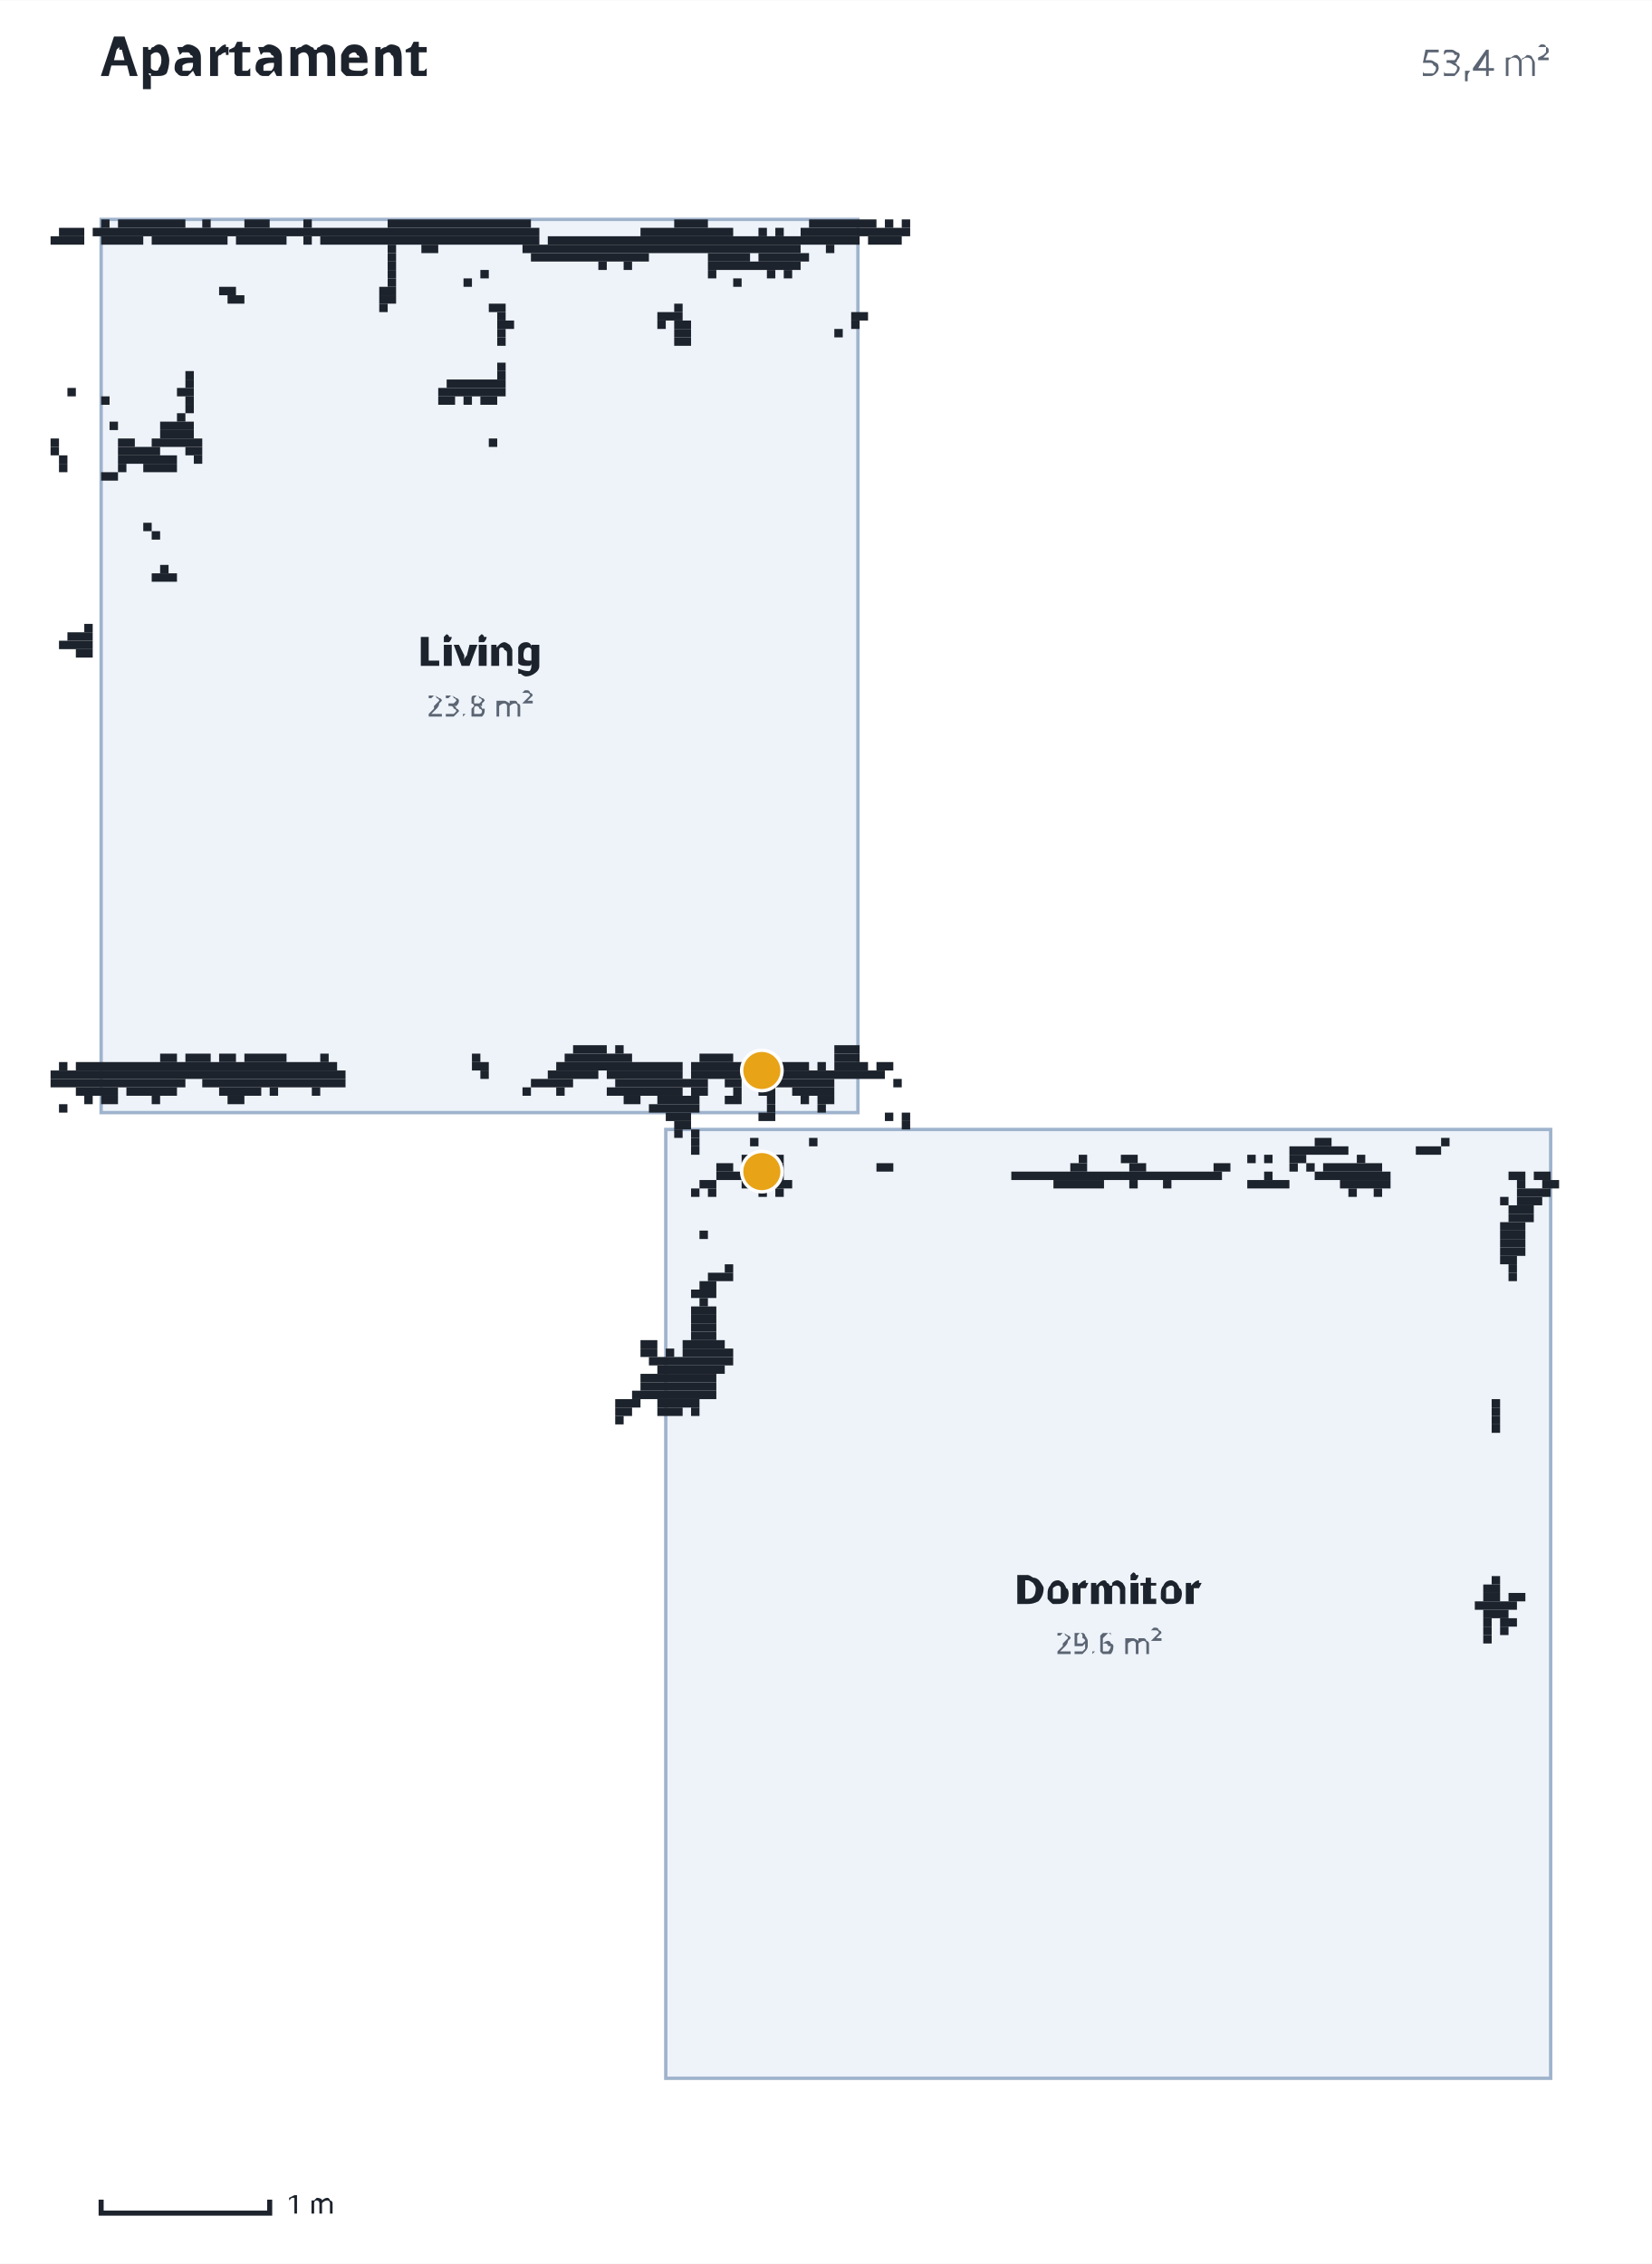
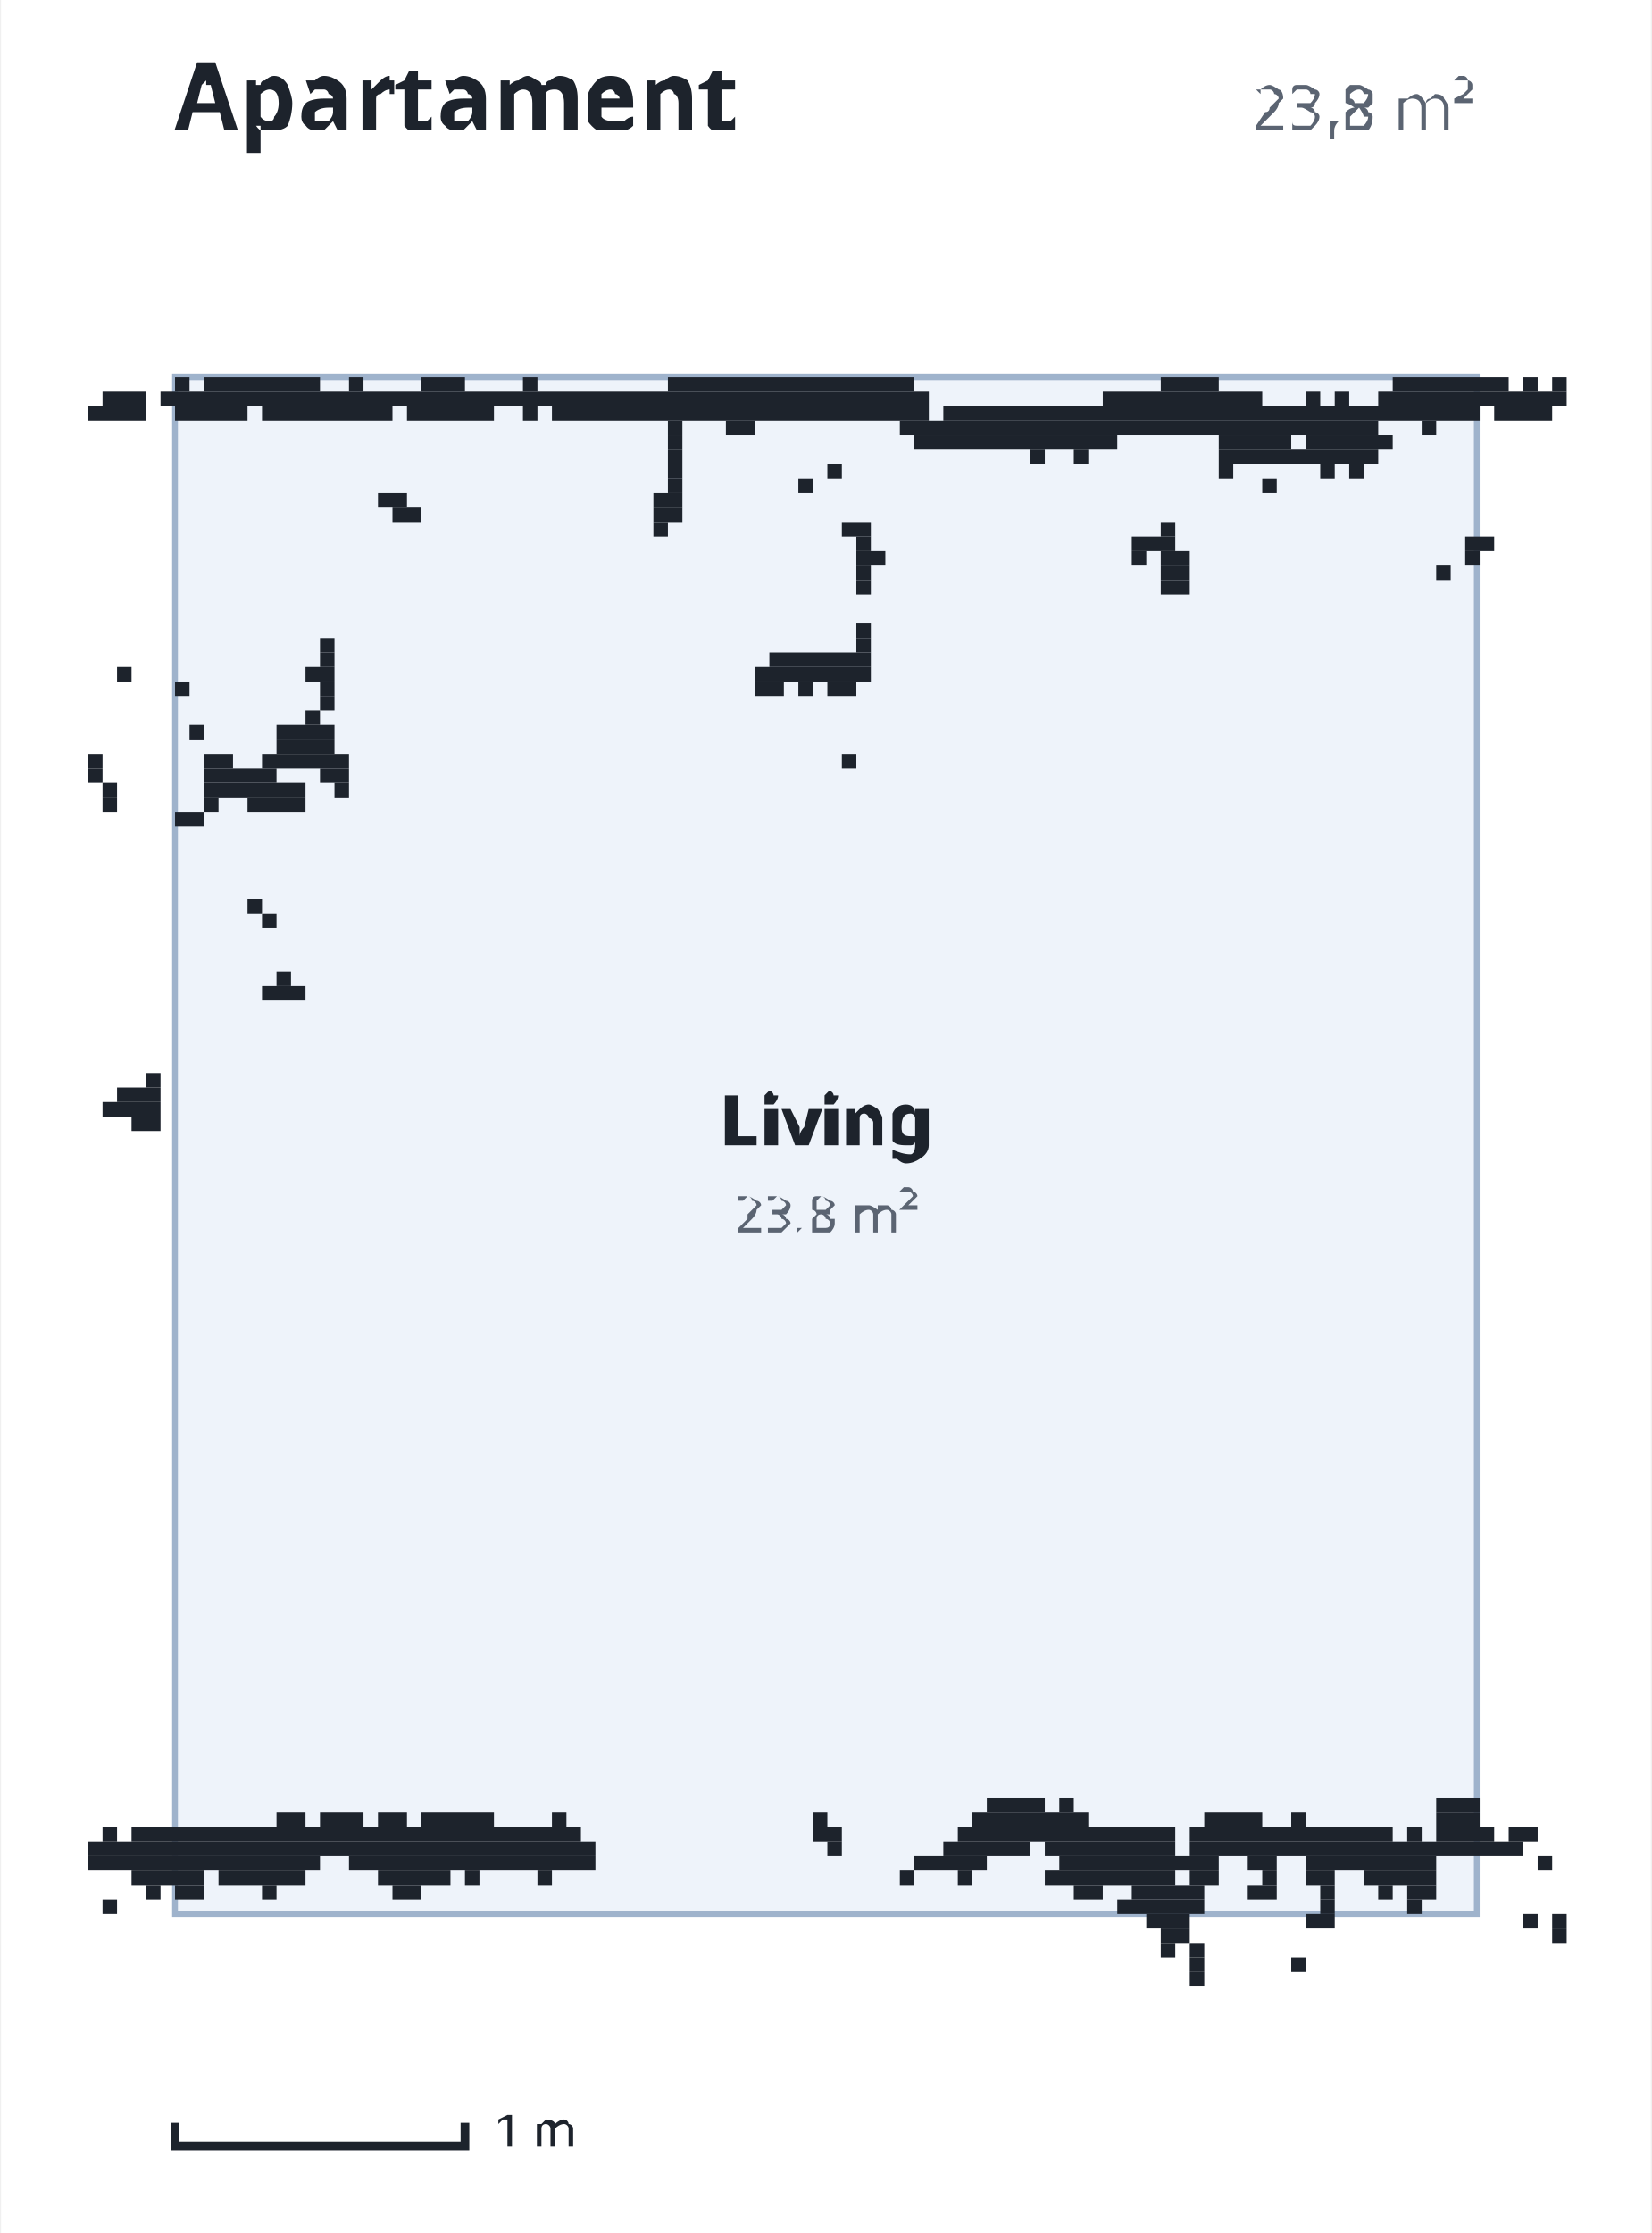
- <svg xmlns="http://www.w3.org/2000/svg" viewBox="-3.02 -10.75 9.8 13.43" width="979" height="1342" font-family="system-ui, Segoe UI, sans-serif">
-   <rect x="-3.02" y="-10.75" width="9.8" height="13.43" fill="#ffffff" />
+ <svg xmlns="http://www.w3.org/2000/svg" viewBox="-3.02 -10.75 5.69 7.7" width="569" height="769" font-family="system-ui, Segoe UI, sans-serif">
+   <rect x="-3.02" y="-10.75" width="5.69" height="7.7" fill="#ffffff" />
  <text x="-2.42" y="-10.3" font-size="0.32" font-weight="600" fill="#1d232c">Apartament</text>
-   <text x="6.18" y="-10.3" font-size="0.22" fill="#5b6472" text-anchor="end">53,4 m²</text>
+   <text x="2.07" y="-10.3" font-size="0.22" fill="#5b6472" text-anchor="end">23,8 m²</text>
  <g id="rooms" fill="#eef3fa" stroke="#9fb3cc" stroke-width="0.02">
-     <rect data-room="dormitor" x="0.93" y="-4.05" width="5.25" height="5.63" />
    <rect data-room="living" x="-2.42" y="-9.45" width="4.49" height="5.3" />
  </g>
  <g id="walls" fill="#1d232c">
-     <rect x="1.78" y="-4" width="0.05" height="0.05" />
-     <rect x="4.78" y="-4" width="0.1" height="0.05" />
-     <rect x="5.53" y="-4" width="0.05" height="0.05" />
-     <rect x="4.63" y="-3.95" width="0.35" height="0.05" />
-     <rect x="5.38" y="-3.95" width="0.15" height="0.05" />
-     <rect x="1.38" y="-3.9" width="0.1" height="0.05" />
-     <rect x="1.58" y="-3.9" width="0.05" height="0.05" />
-     <rect x="3.38" y="-3.9" width="0.05" height="0.05" />
-     <rect x="3.63" y="-3.9" width="0.1" height="0.05" />
-     <rect x="4.38" y="-3.9" width="0.05" height="0.05" />
-     <rect x="4.48" y="-3.9" width="0.05" height="0.05" />
-     <rect x="4.63" y="-3.9" width="0.1" height="0.05" />
-     <rect x="5.03" y="-3.9" width="0.05" height="0.05" />
-     <rect x="1.23" y="-3.85" width="0.1" height="0.05" />
-     <rect x="1.38" y="-3.85" width="0.15" height="0.05" />
-     <rect x="1.58" y="-3.85" width="0.05" height="0.05" />
-     <rect x="2.18" y="-3.85" width="0.1" height="0.05" />
-     <rect x="3.33" y="-3.85" width="0.1" height="0.05" />
-     <rect x="3.68" y="-3.85" width="0.1" height="0.05" />
-     <rect x="4.18" y="-3.85" width="0.1" height="0.05" />
-     <rect x="4.63" y="-3.85" width="0.05" height="0.05" />
-     <rect x="4.73" y="-3.85" width="0.05" height="0.05" />
-     <rect x="4.83" y="-3.85" width="0.35" height="0.05" />
-     <rect x="1.23" y="-3.8" width="0.4" height="0.05" />
-     <rect x="2.98" y="-3.8" width="1.25" height="0.05" />
-     <rect x="4.48" y="-3.8" width="0.05" height="0.05" />
-     <rect x="4.78" y="-3.8" width="0.45" height="0.05" />
-     <rect x="5.93" y="-3.8" width="0.1" height="0.05" />
-     <rect x="6.08" y="-3.8" width="0.1" height="0.05" />
-     <rect x="1.13" y="-3.75" width="0.1" height="0.05" />
-     <rect x="1.38" y="-3.75" width="0.3" height="0.05" />
-     <rect x="3.23" y="-3.75" width="0.3" height="0.05" />
-     <rect x="3.68" y="-3.75" width="0.05" height="0.05" />
-     <rect x="3.88" y="-3.75" width="0.05" height="0.05" />
-     <rect x="4.38" y="-3.75" width="0.25" height="0.05" />
-     <rect x="4.93" y="-3.75" width="0.3" height="0.05" />
-     <rect x="5.98" y="-3.75" width="0.05" height="0.05" />
-     <rect x="6.13" y="-3.75" width="0.1" height="0.05" />
-     <rect x="1.08" y="-3.7" width="0.05" height="0.05" />
-     <rect x="1.18" y="-3.7" width="0.05" height="0.05" />
-     <rect x="1.48" y="-3.7" width="0.05" height="0.05" />
-     <rect x="1.58" y="-3.7" width="0.05" height="0.05" />
-     <rect x="4.98" y="-3.7" width="0.05" height="0.05" />
-     <rect x="5.13" y="-3.7" width="0.05" height="0.05" />
-     <rect x="5.98" y="-3.7" width="0.2" height="0.05" />
-     <rect x="5.88" y="-3.65" width="0.05" height="0.05" />
-     <rect x="5.98" y="-3.65" width="0.15" height="0.05" />
-     <rect x="5.93" y="-3.6" width="0.15" height="0.05" />
-     <rect x="5.93" y="-3.55" width="0.15" height="0.05" />
-     <rect x="5.88" y="-3.5" width="0.15" height="0.05" />
-     <rect x="1.13" y="-3.45" width="0.05" height="0.05" />
-     <rect x="5.88" y="-3.45" width="0.15" height="0.05" />
-     <rect x="5.88" y="-3.4" width="0.15" height="0.05" />
-     <rect x="5.88" y="-3.35" width="0.15" height="0.05" />
-     <rect x="5.88" y="-3.3" width="0.1" height="0.05" />
-     <rect x="1.28" y="-3.25" width="0.05" height="0.05" />
-     <rect x="5.93" y="-3.25" width="0.05" height="0.05" />
-     <rect x="1.18" y="-3.2" width="0.15" height="0.05" />
-     <rect x="5.93" y="-3.2" width="0.05" height="0.05" />
-     <rect x="1.13" y="-3.15" width="0.1" height="0.05" />
-     <rect x="1.08" y="-3.1" width="0.15" height="0.05" />
-     <rect x="1.13" y="-3.05" width="0.05" height="0.05" />
-     <rect x="1.08" y="-3" width="0.15" height="0.05" />
-     <rect x="1.08" y="-2.95" width="0.15" height="0.05" />
-     <rect x="1.08" y="-2.9" width="0.15" height="0.05" />
-     <rect x="1.08" y="-2.85" width="0.15" height="0.05" />
-     <rect x="0.78" y="-2.8" width="0.1" height="0.05" />
-     <rect x="1.03" y="-2.8" width="0.25" height="0.05" />
-     <rect x="0.78" y="-2.75" width="0.1" height="0.05" />
-     <rect x="0.93" y="-2.75" width="0.05" height="0.05" />
-     <rect x="1.03" y="-2.75" width="0.3" height="0.05" />
-     <rect x="0.83" y="-2.7" width="0.5" height="0.05" />
-     <rect x="0.88" y="-2.65" width="0.4" height="0.05" />
-     <rect x="0.78" y="-2.6" width="0.45" height="0.05" />
-     <rect x="0.78" y="-2.55" width="0.45" height="0.05" />
-     <rect x="0.73" y="-2.5" width="0.5" height="0.05" />
-     <rect x="0.63" y="-2.45" width="0.15" height="0.05" />
-     <rect x="0.88" y="-2.45" width="0.25" height="0.05" />
-     <rect x="5.83" y="-2.45" width="0.05" height="0.05" />
-     <rect x="0.63" y="-2.4" width="0.1" height="0.05" />
-     <rect x="0.88" y="-2.4" width="0.15" height="0.05" />
-     <rect x="1.08" y="-2.4" width="0.05" height="0.05" />
-     <rect x="5.83" y="-2.4" width="0.05" height="0.05" />
-     <rect x="0.63" y="-2.35" width="0.05" height="0.05" />
-     <rect x="5.83" y="-2.35" width="0.05" height="0.05" />
-     <rect x="5.83" y="-2.3" width="0.05" height="0.05" />
-     <rect x="5.83" y="-1.4" width="0.05" height="0.05" />
-     <rect x="5.78" y="-1.35" width="0.1" height="0.05" />
-     <rect x="5.78" y="-1.3" width="0.1" height="0.05" />
-     <rect x="5.93" y="-1.3" width="0.1" height="0.05" />
-     <rect x="5.73" y="-1.25" width="0.25" height="0.05" />
-     <rect x="5.78" y="-1.2" width="0.15" height="0.05" />
-     <rect x="5.78" y="-1.15" width="0.05" height="0.05" />
-     <rect x="5.88" y="-1.15" width="0.1" height="0.05" />
-     <rect x="5.78" y="-1.1" width="0.05" height="0.05" />
-     <rect x="5.88" y="-1.1" width="0.05" height="0.05" />
-     <rect x="5.78" y="-1.05" width="0.05" height="0.05" />
    <rect x="-2.42" y="-9.45" width="0.05" height="0.05" />
    <rect x="-2.32" y="-9.45" width="0.4" height="0.05" />
    <rect x="-1.82" y="-9.45" width="0.05" height="0.05" />
    <rect x="-1.57" y="-9.45" width="0.15" height="0.05" />
    <rect x="-1.22" y="-9.45" width="0.05" height="0.05" />
    <rect x="-0.72" y="-9.45" width="0.85" height="0.05" />
    <rect x="0.98" y="-9.45" width="0.2" height="0.05" />
    <rect x="1.78" y="-9.45" width="0.4" height="0.05" />
    <rect x="2.23" y="-9.45" width="0.05" height="0.05" />
    <rect x="2.33" y="-9.45" width="0.05" height="0.05" />
    <rect x="-2.67" y="-9.4" width="0.15" height="0.05" />
    <rect x="-2.47" y="-9.4" width="2.65" height="0.05" />
    <rect x="0.78" y="-9.4" width="0.55" height="0.05" />
    <rect x="1.48" y="-9.4" width="0.05" height="0.05" />
    <rect x="1.58" y="-9.4" width="0.05" height="0.05" />
    <rect x="1.73" y="-9.4" width="0.65" height="0.05" />
    <rect x="-2.72" y="-9.35" width="0.2" height="0.05" />
    <rect x="-2.42" y="-9.35" width="0.25" height="0.05" />
    <rect x="-2.12" y="-9.35" width="0.45" height="0.05" />
    <rect x="-1.62" y="-9.35" width="0.3" height="0.05" />
    <rect x="-1.22" y="-9.35" width="0.05" height="0.05" />
    <rect x="-1.12" y="-9.35" width="1.3" height="0.05" />
    <rect x="0.23" y="-9.35" width="1.85" height="0.05" />
    <rect x="2.13" y="-9.35" width="0.2" height="0.05" />
    <rect x="-0.72" y="-9.3" width="0.05" height="0.05" />
    <rect x="-0.52" y="-9.3" width="0.1" height="0.05" />
    <rect x="0.08" y="-9.3" width="1.65" height="0.05" />
    <rect x="1.88" y="-9.3" width="0.05" height="0.05" />
    <rect x="-0.72" y="-9.25" width="0.05" height="0.05" />
    <rect x="0.13" y="-9.25" width="0.7" height="0.05" />
    <rect x="1.18" y="-9.25" width="0.25" height="0.05" />
    <rect x="1.48" y="-9.25" width="0.3" height="0.05" />
    <rect x="-0.72" y="-9.2" width="0.05" height="0.05" />
    <rect x="0.53" y="-9.2" width="0.05" height="0.05" />
    <rect x="0.68" y="-9.2" width="0.05" height="0.05" />
    <rect x="1.18" y="-9.2" width="0.55" height="0.05" />
    <rect x="-0.72" y="-9.15" width="0.05" height="0.05" />
    <rect x="-0.17" y="-9.15" width="0.05" height="0.05" />
    <rect x="1.18" y="-9.15" width="0.05" height="0.05" />
    <rect x="1.53" y="-9.15" width="0.05" height="0.05" />
    <rect x="1.63" y="-9.15" width="0.05" height="0.05" />
    <rect x="-0.72" y="-9.1" width="0.05" height="0.05" />
    <rect x="-0.27" y="-9.1" width="0.05" height="0.05" />
    <rect x="1.33" y="-9.1" width="0.05" height="0.05" />
    <rect x="-1.72" y="-9.05" width="0.1" height="0.05" />
    <rect x="-0.77" y="-9.05" width="0.1" height="0.05" />
    <rect x="-1.67" y="-9" width="0.1" height="0.05" />
    <rect x="-0.77" y="-9" width="0.1" height="0.05" />
    <rect x="-0.77" y="-8.95" width="0.05" height="0.05" />
    <rect x="-0.12" y="-8.95" width="0.1" height="0.05" />
    <rect x="0.98" y="-8.95" width="0.05" height="0.05" />
    <rect x="-0.07" y="-8.9" width="0.05" height="0.05" />
    <rect x="0.88" y="-8.9" width="0.15" height="0.05" />
    <rect x="2.03" y="-8.9" width="0.1" height="0.05" />
    <rect x="-0.07" y="-8.85" width="0.1" height="0.05" />
    <rect x="0.88" y="-8.85" width="0.05" height="0.05" />
    <rect x="0.98" y="-8.85" width="0.1" height="0.05" />
    <rect x="2.03" y="-8.85" width="0.05" height="0.05" />
    <rect x="-0.07" y="-8.8" width="0.05" height="0.05" />
    <rect x="0.98" y="-8.8" width="0.1" height="0.05" />
    <rect x="1.93" y="-8.8" width="0.05" height="0.05" />
    <rect x="-0.07" y="-8.75" width="0.05" height="0.05" />
    <rect x="0.98" y="-8.75" width="0.1" height="0.05" />
    <rect x="-0.07" y="-8.6" width="0.05" height="0.05" />
    <rect x="-1.92" y="-8.55" width="0.05" height="0.05" />
    <rect x="-0.07" y="-8.55" width="0.05" height="0.05" />
    <rect x="-1.92" y="-8.5" width="0.05" height="0.05" />
    <rect x="-0.37" y="-8.5" width="0.35" height="0.05" />
    <rect x="-2.62" y="-8.45" width="0.05" height="0.05" />
    <rect x="-1.97" y="-8.45" width="0.1" height="0.05" />
    <rect x="-0.42" y="-8.45" width="0.4" height="0.05" />
    <rect x="-2.42" y="-8.4" width="0.05" height="0.05" />
    <rect x="-1.92" y="-8.4" width="0.05" height="0.05" />
    <rect x="-0.42" y="-8.4" width="0.1" height="0.05" />
    <rect x="-0.27" y="-8.4" width="0.05" height="0.05" />
    <rect x="-0.17" y="-8.4" width="0.1" height="0.05" />
    <rect x="-1.92" y="-8.35" width="0.05" height="0.05" />
    <rect x="-1.97" y="-8.3" width="0.05" height="0.05" />
    <rect x="-2.37" y="-8.25" width="0.05" height="0.05" />
    <rect x="-2.07" y="-8.25" width="0.2" height="0.05" />
    <rect x="-2.07" y="-8.2" width="0.2" height="0.05" />
    <rect x="-2.72" y="-8.15" width="0.05" height="0.05" />
    <rect x="-2.32" y="-8.15" width="0.1" height="0.05" />
    <rect x="-2.12" y="-8.15" width="0.3" height="0.05" />
    <rect x="-0.12" y="-8.15" width="0.05" height="0.05" />
    <rect x="-2.72" y="-8.1" width="0.05" height="0.05" />
    <rect x="-2.32" y="-8.1" width="0.25" height="0.05" />
    <rect x="-1.92" y="-8.1" width="0.1" height="0.05" />
    <rect x="-2.67" y="-8.05" width="0.05" height="0.05" />
    <rect x="-2.32" y="-8.05" width="0.35" height="0.05" />
    <rect x="-1.87" y="-8.05" width="0.05" height="0.05" />
    <rect x="-2.67" y="-8" width="0.05" height="0.05" />
    <rect x="-2.32" y="-8" width="0.05" height="0.05" />
    <rect x="-2.17" y="-8" width="0.2" height="0.05" />
    <rect x="-2.42" y="-7.95" width="0.1" height="0.05" />
    <rect x="-2.17" y="-7.65" width="0.05" height="0.05" />
    <rect x="-2.12" y="-7.6" width="0.05" height="0.05" />
    <rect x="-2.07" y="-7.4" width="0.05" height="0.05" />
    <rect x="-2.12" y="-7.35" width="0.15" height="0.05" />
    <rect x="-2.52" y="-7.05" width="0.05" height="0.05" />
    <rect x="-2.62" y="-7" width="0.15" height="0.05" />
    <rect x="-2.67" y="-6.95" width="0.2" height="0.05" />
    <rect x="-2.57" y="-6.9" width="0.1" height="0.05" />
    <rect x="0.38" y="-4.55" width="0.2" height="0.05" />
    <rect x="0.63" y="-4.55" width="0.05" height="0.05" />
    <rect x="1.93" y="-4.55" width="0.15" height="0.05" />
    <rect x="-2.07" y="-4.5" width="0.1" height="0.05" />
    <rect x="-1.92" y="-4.5" width="0.15" height="0.05" />
    <rect x="-1.72" y="-4.5" width="0.1" height="0.05" />
    <rect x="-1.57" y="-4.5" width="0.25" height="0.05" />
    <rect x="-1.12" y="-4.5" width="0.05" height="0.05" />
    <rect x="-0.22" y="-4.5" width="0.05" height="0.05" />
    <rect x="0.33" y="-4.5" width="0.4" height="0.05" />
    <rect x="1.13" y="-4.5" width="0.2" height="0.05" />
    <rect x="1.43" y="-4.5" width="0.05" height="0.05" />
    <rect x="1.93" y="-4.5" width="0.15" height="0.05" />
    <rect x="-2.67" y="-4.45" width="0.05" height="0.05" />
    <rect x="-2.57" y="-4.45" width="1.55" height="0.05" />
    <rect x="-0.22" y="-4.45" width="0.1" height="0.05" />
    <rect x="0.28" y="-4.45" width="0.75" height="0.05" />
    <rect x="1.08" y="-4.45" width="0.7" height="0.05" />
    <rect x="1.83" y="-4.45" width="0.05" height="0.05" />
    <rect x="1.93" y="-4.45" width="0.2" height="0.05" />
    <rect x="2.18" y="-4.45" width="0.1" height="0.05" />
    <rect x="-2.72" y="-4.4" width="1.75" height="0.05" />
    <rect x="-0.17" y="-4.4" width="0.05" height="0.05" />
    <rect x="0.23" y="-4.4" width="0.3" height="0.05" />
    <rect x="0.58" y="-4.4" width="0.45" height="0.05" />
    <rect x="1.08" y="-4.4" width="1.15" height="0.05" />
    <rect x="-2.72" y="-4.35" width="0.8" height="0.05" />
    <rect x="-1.82" y="-4.35" width="0.85" height="0.05" />
    <rect x="0.13" y="-4.35" width="0.25" height="0.05" />
    <rect x="0.63" y="-4.35" width="0.55" height="0.05" />
    <rect x="1.28" y="-4.35" width="0.1" height="0.05" />
    <rect x="1.48" y="-4.35" width="0.45" height="0.05" />
    <rect x="2.28" y="-4.35" width="0.05" height="0.05" />
    <rect x="-2.57" y="-4.3" width="0.25" height="0.05" />
    <rect x="-2.27" y="-4.3" width="0.3" height="0.05" />
    <rect x="-1.72" y="-4.3" width="0.25" height="0.05" />
    <rect x="-1.42" y="-4.3" width="0.05" height="0.05" />
    <rect x="-1.17" y="-4.3" width="0.05" height="0.05" />
    <rect x="0.08" y="-4.3" width="0.05" height="0.05" />
    <rect x="0.28" y="-4.3" width="0.05" height="0.05" />
    <rect x="0.58" y="-4.3" width="0.45" height="0.05" />
    <rect x="1.08" y="-4.3" width="0.1" height="0.05" />
    <rect x="1.33" y="-4.3" width="0.05" height="0.05" />
    <rect x="1.48" y="-4.3" width="0.1" height="0.05" />
    <rect x="1.68" y="-4.3" width="0.25" height="0.05" />
    <rect x="-2.52" y="-4.25" width="0.05" height="0.05" />
    <rect x="-2.42" y="-4.25" width="0.1" height="0.05" />
    <rect x="-2.12" y="-4.25" width="0.05" height="0.05" />
    <rect x="-1.67" y="-4.25" width="0.1" height="0.05" />
    <rect x="0.68" y="-4.25" width="0.1" height="0.05" />
    <rect x="0.88" y="-4.25" width="0.25" height="0.05" />
    <rect x="1.28" y="-4.25" width="0.1" height="0.05" />
    <rect x="1.53" y="-4.25" width="0.05" height="0.05" />
    <rect x="1.73" y="-4.25" width="0.05" height="0.05" />
    <rect x="1.83" y="-4.25" width="0.1" height="0.05" />
    <rect x="-2.67" y="-4.2" width="0.05" height="0.05" />
    <rect x="0.83" y="-4.2" width="0.3" height="0.05" />
    <rect x="1.53" y="-4.2" width="0.05" height="0.05" />
    <rect x="1.83" y="-4.2" width="0.05" height="0.05" />
    <rect x="0.93" y="-4.15" width="0.15" height="0.05" />
    <rect x="1.48" y="-4.15" width="0.1" height="0.05" />
    <rect x="2.23" y="-4.15" width="0.05" height="0.05" />
    <rect x="2.33" y="-4.15" width="0.05" height="0.05" />
    <rect x="0.98" y="-4.1" width="0.1" height="0.05" />
    <rect x="2.33" y="-4.1" width="0.05" height="0.05" />
    <rect x="0.98" y="-4.05" width="0.05" height="0.05" />
    <rect x="1.08" y="-4.05" width="0.05" height="0.05" />
    <rect x="1.08" y="-4" width="0.05" height="0.05" />
    <rect x="1.43" y="-4" width="0.05" height="0.05" />
    <rect x="1.08" y="-3.95" width="0.05" height="0.05" />
  </g>
  <g id="doors" fill="#e8a317" stroke="#ffffff" stroke-width="0.02">
-     <circle cx="1.5" cy="-3.8" r="0.12" />
-     <circle cx="1.5" cy="-4.4" r="0.12" />
-   </g>
+ </g>
  <g id="labels" text-anchor="middle" fill="#1d232c" stroke="#eef3fa" stroke-width="0.06" paint-order="stroke">
-     <text x="3.555" y="-1.235" font-size="0.24" font-weight="600">Dormitor</text>
-     <text x="3.555" y="-0.935" font-size="0.18" fill="#5b6472">29,6 m²</text>
    <text x="-0.175" y="-6.8" font-size="0.24" font-weight="600">Living</text>
    <text x="-0.175" y="-6.5" font-size="0.18" fill="#5b6472">23,8 m²</text>
  </g>
  <g id="scale" stroke="#1d232c" stroke-width="0.03" fill="#1d232c" font-size="0.16">
-     <path d="M-2.42 2.3V2.38H-1.42V2.3" fill="none" />
-     <text x="-1.32" y="2.38" stroke="none">1 m</text>
+     <path d="M-2.42 -3.43V-3.35H-1.42V-3.43" fill="none" />
+     <text x="-1.32" y="-3.35" stroke="none">1 m</text>
  </g>
</svg>
